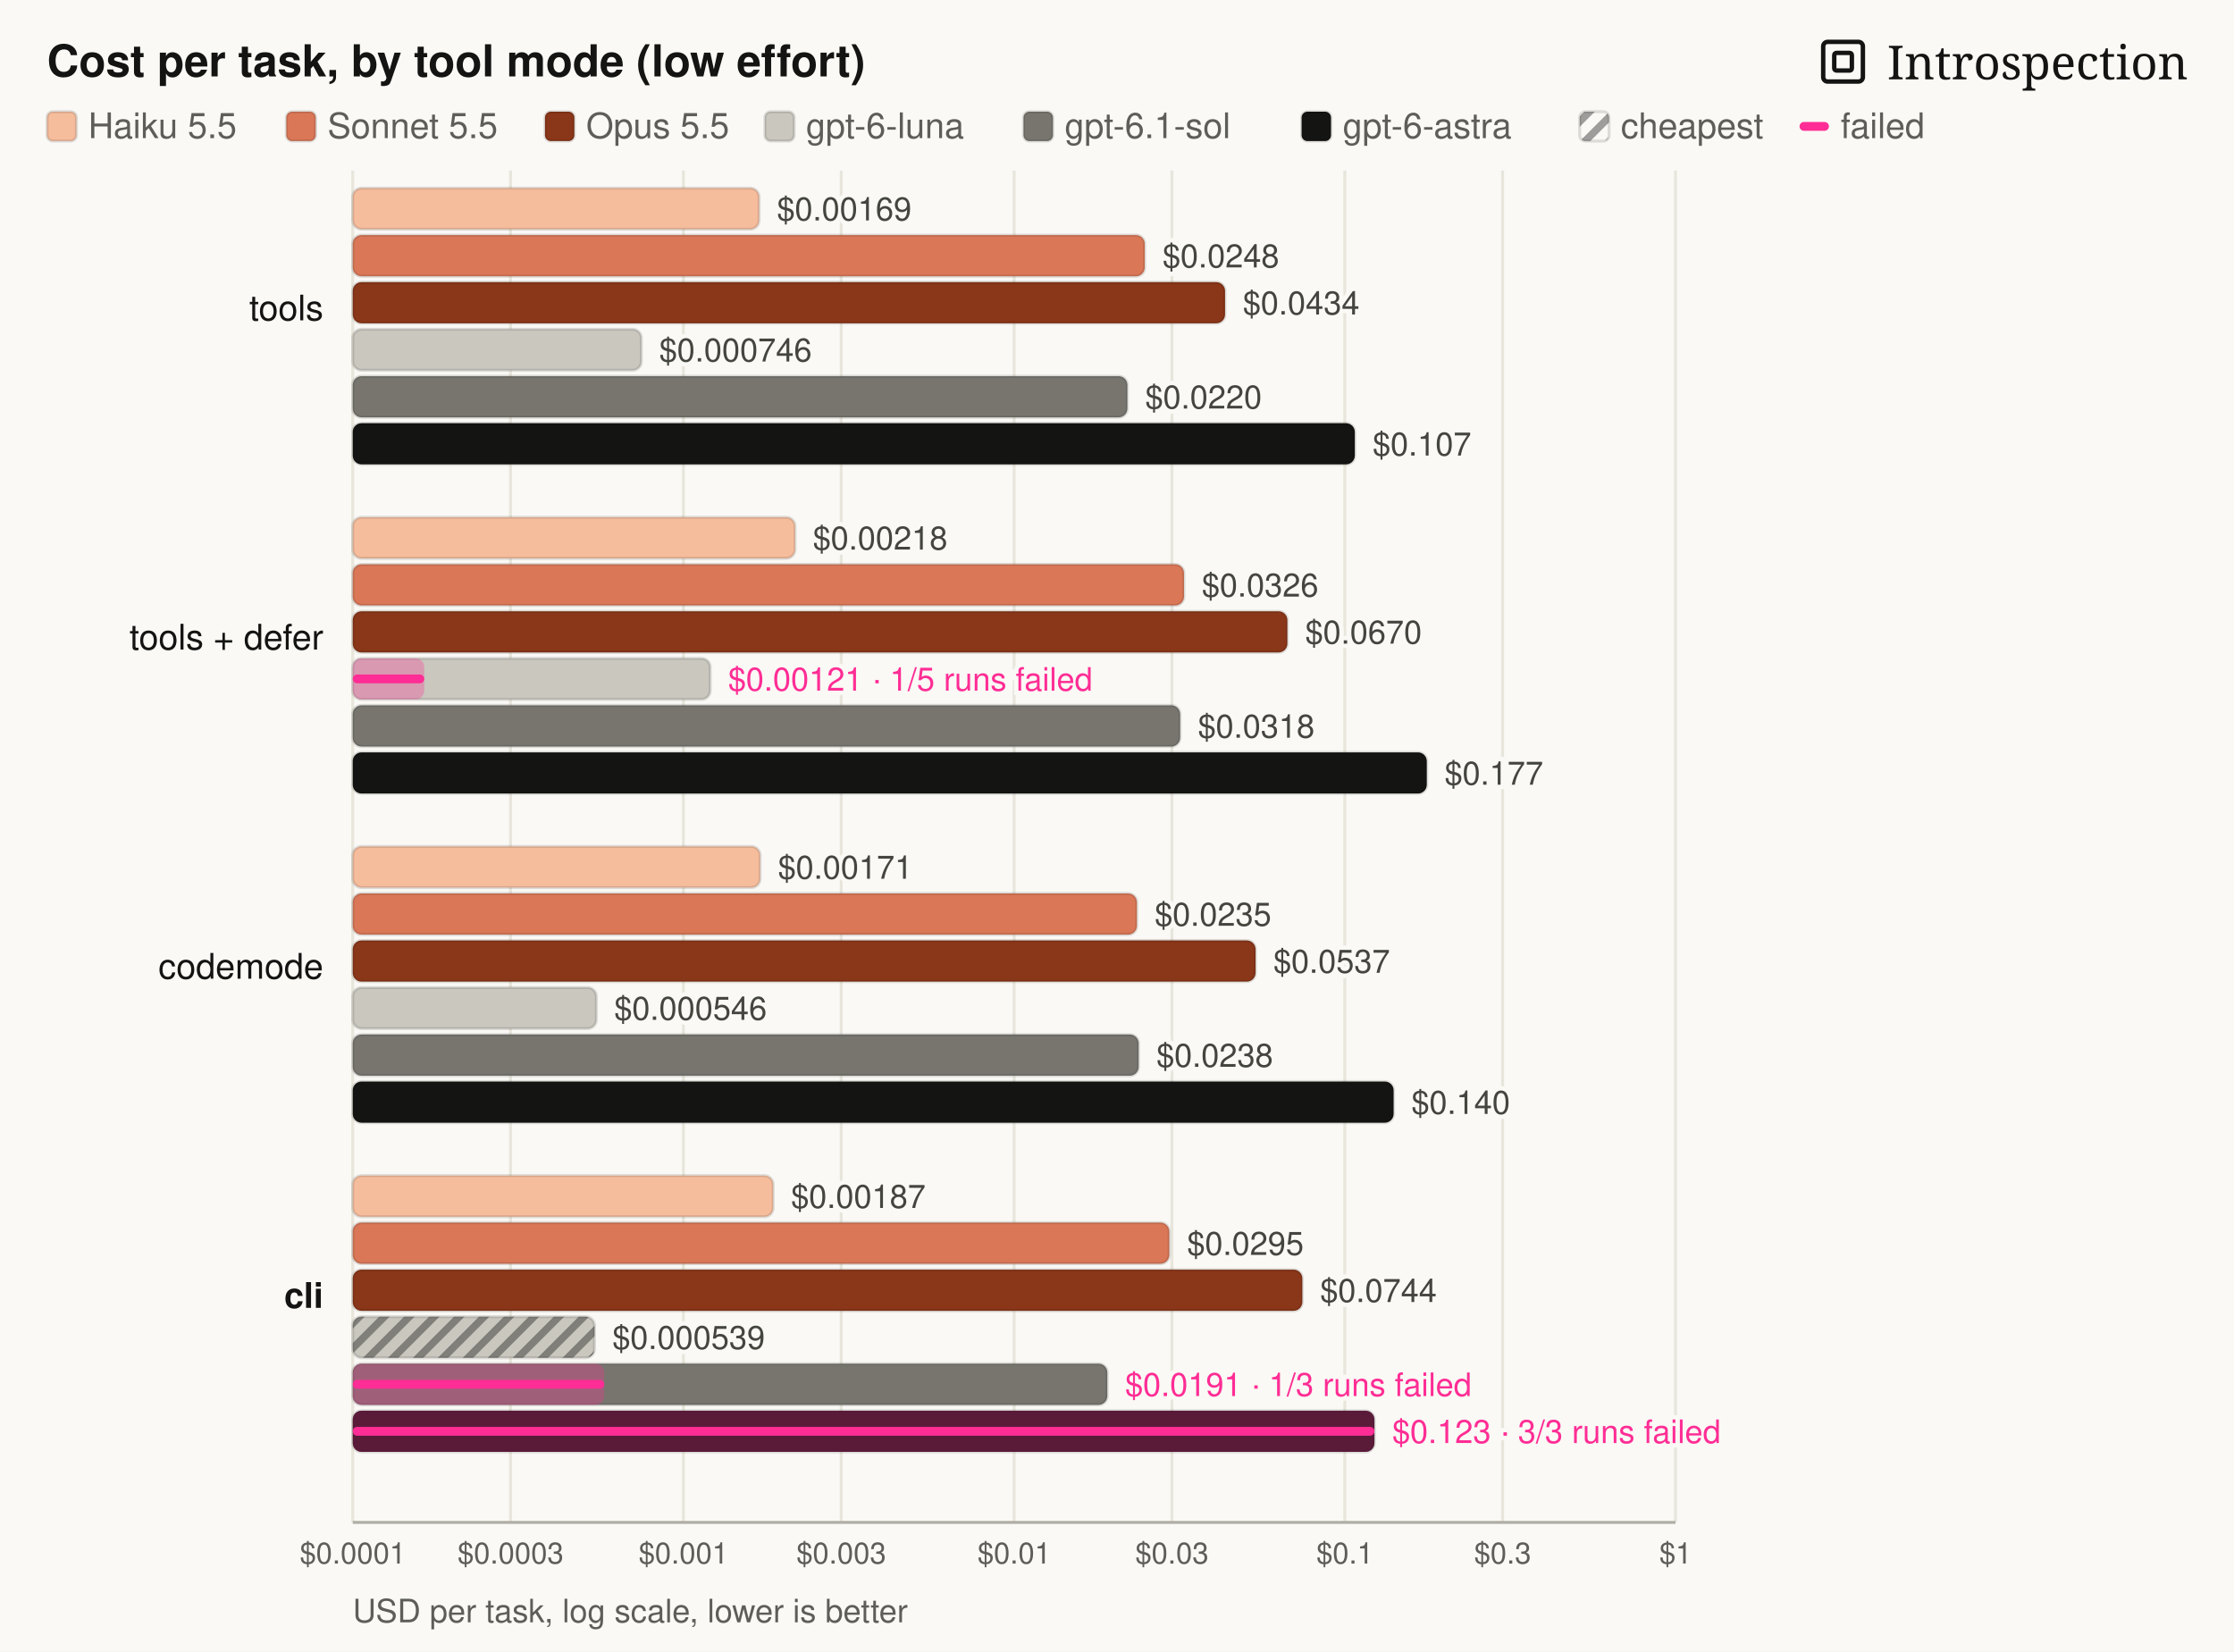
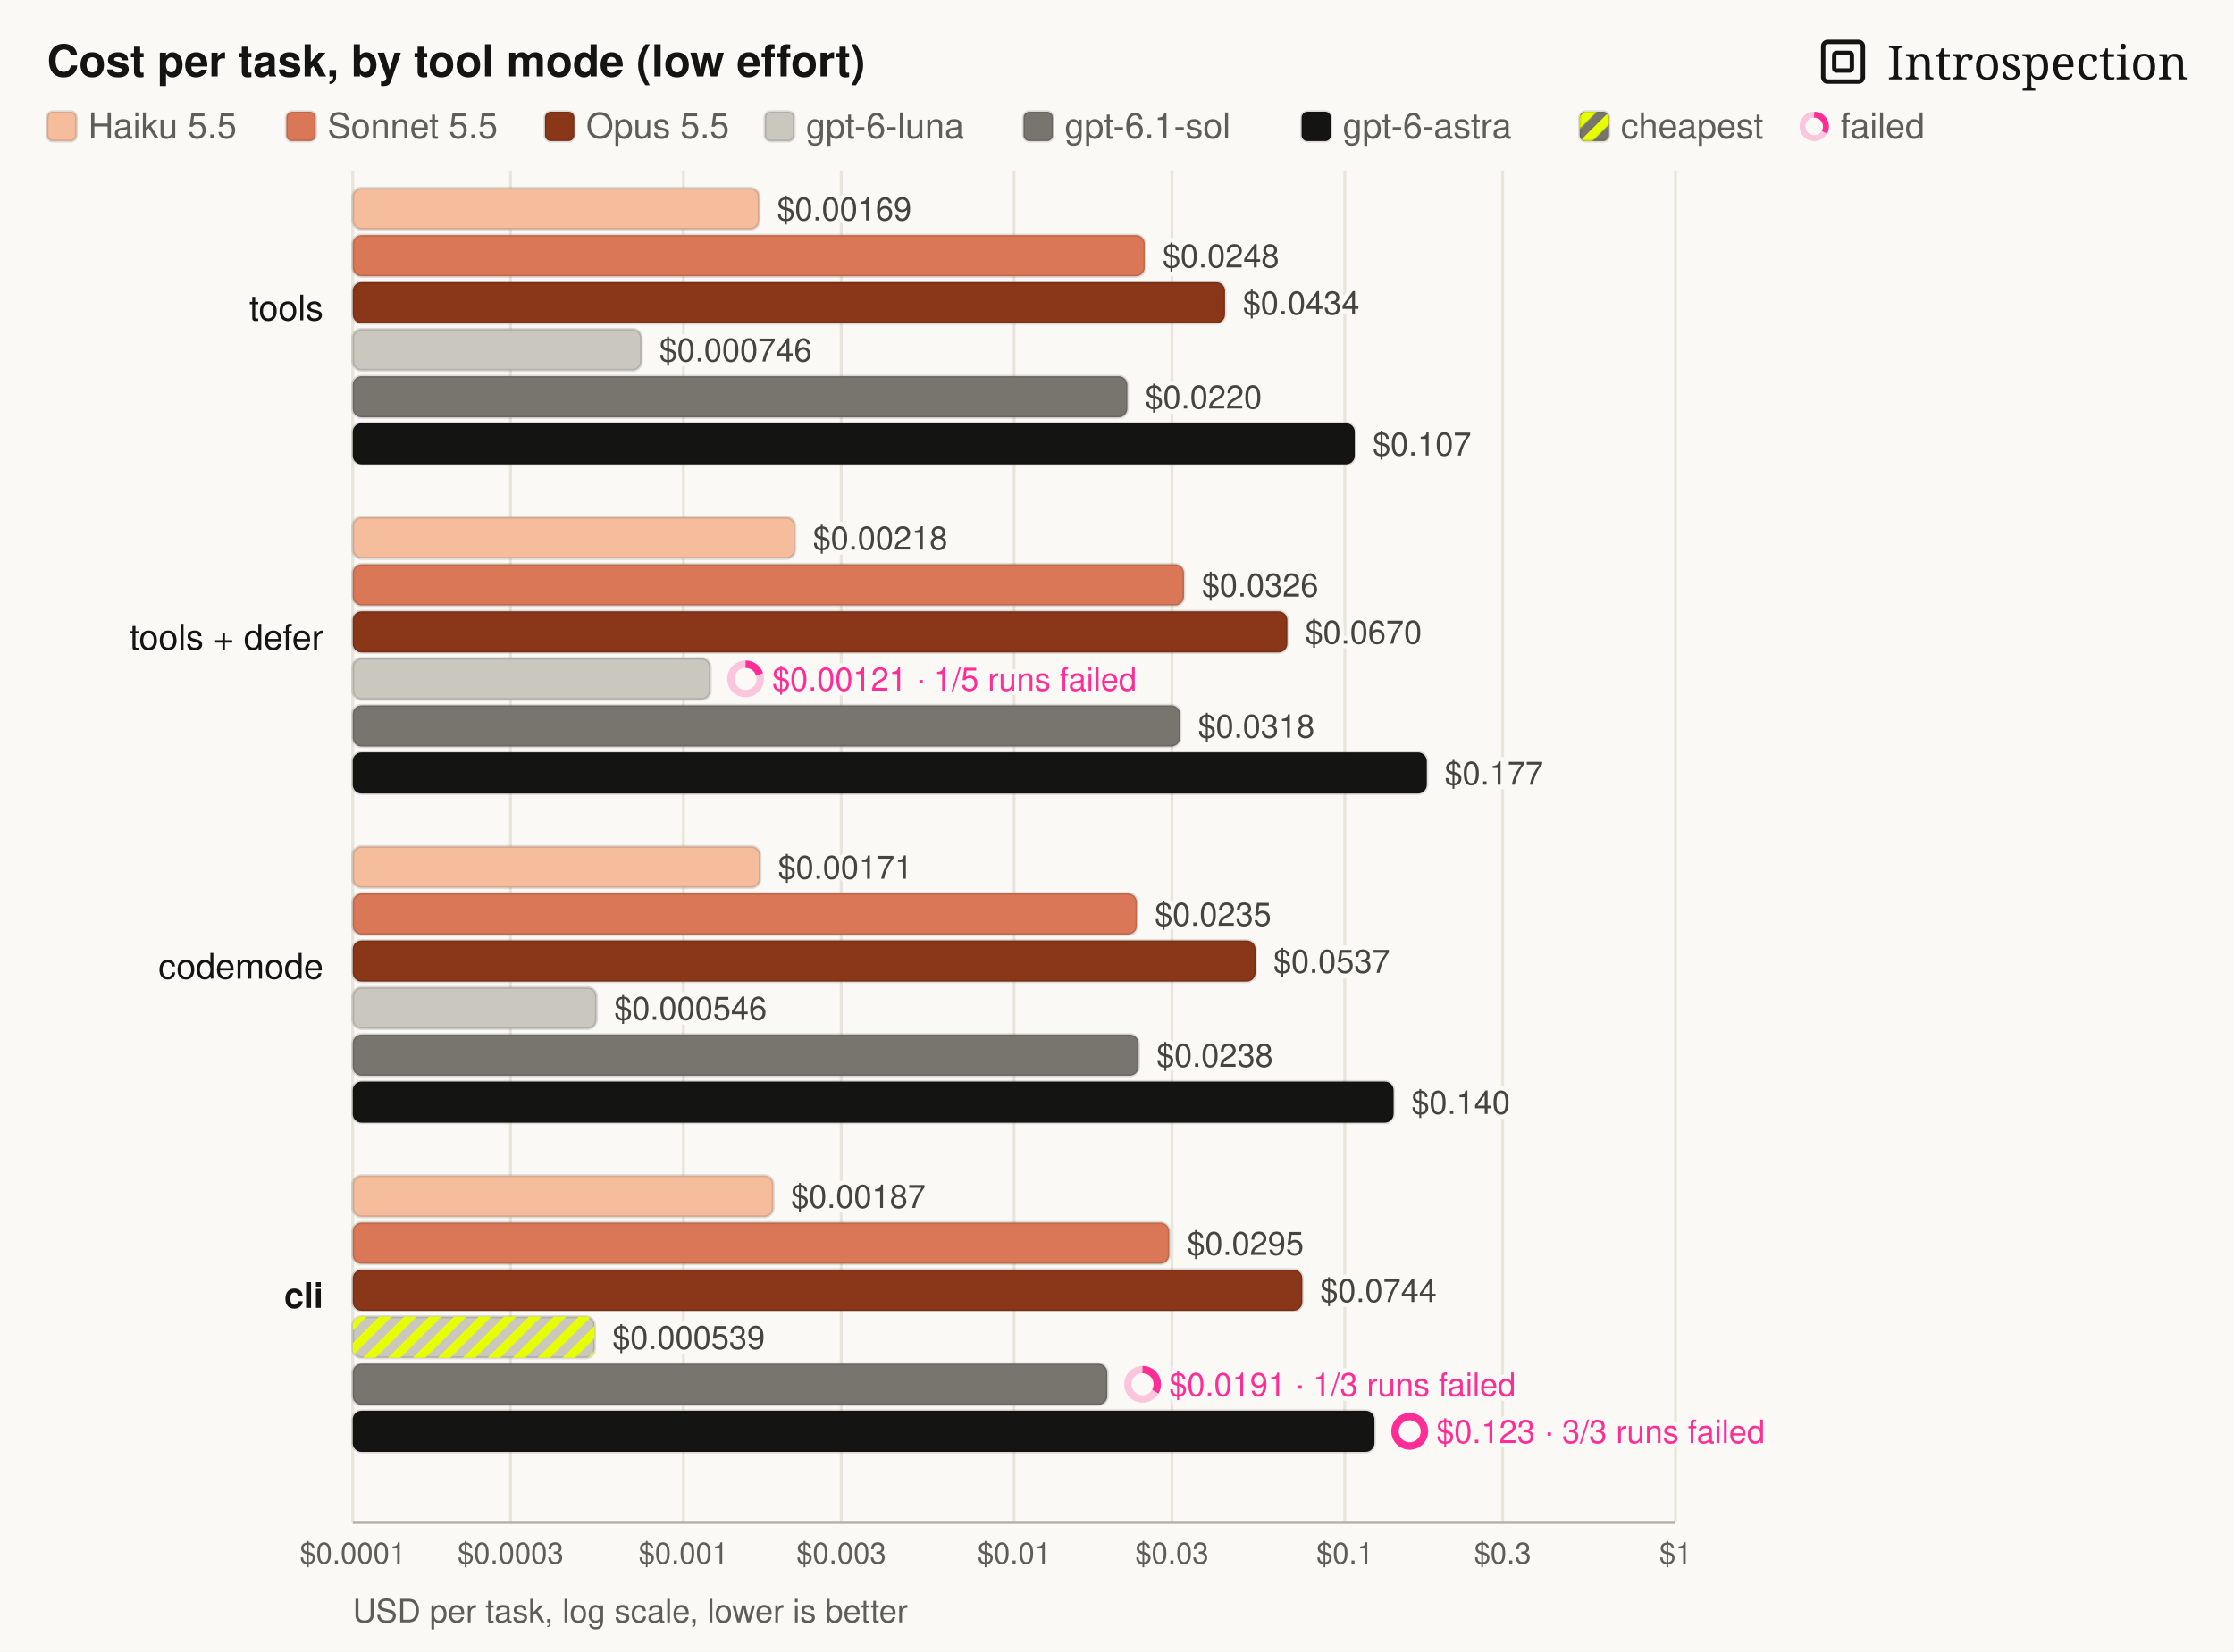
<svg xmlns="http://www.w3.org/2000/svg" width="760" height="562" viewBox="0 0 760 562" font-family="-apple-system, Segoe UI, Helvetica, Arial, sans-serif">
  <defs>
    <pattern id="win-light" patternUnits="userSpaceOnUse" width="6" height="6" patternTransform="rotate(45)">
      <rect width="2.5" height="6" fill="#141413" opacity="0.4" />
    </pattern>
    <pattern id="win-dark" patternUnits="userSpaceOnUse" width="6" height="6" patternTransform="rotate(45)">
      <rect width="2.5" height="6" fill="#ffffff" opacity="0.6" />
+     </pattern>
+     <pattern id="win-yellow" patternUnits="userSpaceOnUse" width="6" height="6" patternTransform="rotate(45)">
+       <rect width="3" height="6" fill="#e6ff00" />
    </pattern>
  </defs>
  <rect width="760" height="562" fill="#faf9f5" />
  <text x="16" y="26" font-size="15" font-weight="600" fill="#141413">Cost per task, by tool mode (low effort)</text>
  <g transform="translate(618 12) scale(0.75)" fill="none" stroke="#141413" stroke-width="2" stroke-linecap="round" stroke-linejoin="round">
    <rect x="3" y="3" width="18" height="18" rx="2" />
    <rect x="8" y="8" width="8" height="8" rx="1" />
  </g>
  <text x="642" y="27" font-size="16" font-family="Georgia, serif" fill="#141413">Introspection</text>
  <rect x="16" y="38" width="10" height="10" rx="2" fill="#f6bd9d" stroke="#0000001f" />
  <text x="30" y="47" font-size="12" fill="#5e5d59">Haiku 5.5</text>
  <rect x="97.4" y="38" width="10" height="10" rx="2" fill="#d97757" stroke="#0000001f" />
  <text x="111.4" y="47" font-size="12" fill="#5e5d59">Sonnet 5.5</text>
  <rect x="185.4" y="38" width="10" height="10" rx="2" fill="#8a3618" stroke="#0000001f" />
  <text x="199.4" y="47" font-size="12" fill="#5e5d59">Opus 5.5</text>
  <rect x="260.2" y="38" width="10" height="10" rx="2" fill="#c9c7be" stroke="#0000001f" />
  <text x="274.2" y="47" font-size="12" fill="#5e5d59">gpt-6-luna</text>
  <rect x="348.2" y="38" width="10" height="10" rx="2" fill="#77756e" stroke="#0000001f" />
  <text x="362.2" y="47" font-size="12" fill="#5e5d59">gpt-6.1-sol</text>
  <rect x="442.8" y="38" width="10" height="10" rx="2" fill="#141413" stroke="#0000001f" />
  <text x="456.8" y="47" font-size="12" fill="#5e5d59">gpt-6-astra</text>
-   <rect x="537.4" y="38" width="10" height="10" rx="2" fill="url(#win-light)" stroke="#0000001f" />
+   <rect x="537.4" y="38" width="10" height="10" rx="2" fill="#77756e" />
+   <rect x="537.4" y="38" width="10" height="10" rx="2" fill="url(#win-yellow)" stroke="#0000001f" />
  <text x="551.4" y="47" font-size="12" fill="#5e5d59">cheapest</text>
-   <rect x="612.2" y="41.5" width="10" height="3" rx="1.5" fill="#ff2d95" />
+   <circle cx="617.2" cy="43" r="4" fill="none" stroke="#ff2d9540" stroke-width="2" />
+   <circle cx="617.2" cy="43" r="4" fill="none" stroke="#ff2d95" stroke-width="2" stroke-dasharray="8.378 25.133" transform="rotate(-90 617.2 43)" />
  <text x="626.2" y="47" font-size="12" fill="#5e5d59">failed</text>
  <line x1="120" y1="58" x2="120" y2="518" stroke="#e8e6dc" />
  <text x="120" y="532" font-size="10" text-anchor="middle" fill="#5e5d59">$0.0001</text>
  <line x1="173.676" y1="58" x2="173.676" y2="518" stroke="#e8e6dc" />
  <text x="173.676" y="532" font-size="10" text-anchor="middle" fill="#5e5d59">$0.0003</text>
  <line x1="232.5" y1="58" x2="232.5" y2="518" stroke="#e8e6dc" />
  <text x="232.5" y="532" font-size="10" text-anchor="middle" fill="#5e5d59">$0.001</text>
  <line x1="286.176" y1="58" x2="286.176" y2="518" stroke="#e8e6dc" />
  <text x="286.176" y="532" font-size="10" text-anchor="middle" fill="#5e5d59">$0.003</text>
  <line x1="345" y1="58" x2="345" y2="518" stroke="#e8e6dc" />
  <text x="345" y="532" font-size="10" text-anchor="middle" fill="#5e5d59">$0.01</text>
  <line x1="398.676" y1="58" x2="398.676" y2="518" stroke="#e8e6dc" />
  <text x="398.676" y="532" font-size="10" text-anchor="middle" fill="#5e5d59">$0.03</text>
  <line x1="457.5" y1="58" x2="457.5" y2="518" stroke="#e8e6dc" />
  <text x="457.5" y="532" font-size="10" text-anchor="middle" fill="#5e5d59">$0.1</text>
  <line x1="511.176" y1="58" x2="511.176" y2="518" stroke="#e8e6dc" />
  <text x="511.176" y="532" font-size="10" text-anchor="middle" fill="#5e5d59">$0.3</text>
  <line x1="570" y1="58" x2="570" y2="518" stroke="#e8e6dc" />
  <text x="570" y="532" font-size="10" text-anchor="middle" fill="#5e5d59">$1</text>
  <line x1="120" y1="518" x2="570" y2="518" stroke="#b0aea5" />
  <text x="110" y="109" font-size="12" text-anchor="end" fill="#141413" font-weight="400">tools</text>
  <rect x="120" y="64" width="138.252" height="14" rx="3" fill="#f6bd9d" stroke="#0000001f" data-href="https://artificialanalysis.ai/models/claude-haiku-5-5" />
  <text x="264.252" y="75" font-size="11" stroke="#faf9f5" stroke-width="3" paint-order="stroke" fill="#45453f">$0.00169</text>
  <rect x="120" y="80" width="269.433" height="14" rx="3" fill="#d97757" stroke="#0000001f" data-href="https://artificialanalysis.ai/models/claude-sonnet-5-5" />
  <text x="395.433" y="91" font-size="11" stroke="#faf9f5" stroke-width="3" paint-order="stroke" fill="#45453f">$0.0248</text>
  <rect x="120" y="96" width="296.756" height="14" rx="3" fill="#8a3618" stroke="#0000001f" data-href="https://artificialanalysis.ai/models/claude-opus-5-5" />
  <text x="422.756" y="107" font-size="11" stroke="#faf9f5" stroke-width="3" paint-order="stroke" fill="#45453f">$0.0434</text>
  <rect x="120" y="112" width="98.203" height="14" rx="3" fill="#c9c7be" stroke="#0000001f" data-href="https://artificialanalysis.ai/models/gpt-6-luna" />
  <text x="224.203" y="123" font-size="11" stroke="#faf9f5" stroke-width="3" paint-order="stroke" fill="#45453f">$0.000746</text>
  <rect x="120" y="128" width="263.531" height="14" rx="3" fill="#77756e" stroke="#0000001f" data-href="https://artificialanalysis.ai/models/gpt-6-1-sol" />
  <text x="389.531" y="139" font-size="11" stroke="#faf9f5" stroke-width="3" paint-order="stroke" fill="#45453f">$0.0220</text>
  <rect x="120" y="144" width="340.901" height="14" rx="3" fill="#141413" stroke="#0000001f" data-href="https://artificialanalysis.ai/models/gpt-6-astra" />
  <text x="466.901" y="155" font-size="11" stroke="#faf9f5" stroke-width="3" paint-order="stroke" fill="#45453f">$0.107</text>
  <text x="110" y="221" font-size="12" text-anchor="end" fill="#141413" font-weight="400">tools + defer</text>
  <rect x="120" y="176" width="150.479" height="14" rx="3" fill="#f6bd9d" stroke="#0000001f" data-href="https://artificialanalysis.ai/models/claude-haiku-5-5" />
  <text x="276.479" y="187" font-size="11" stroke="#faf9f5" stroke-width="3" paint-order="stroke" fill="#45453f">$0.00218</text>
  <rect x="120" y="192" width="282.791" height="14" rx="3" fill="#d97757" stroke="#0000001f" data-href="https://artificialanalysis.ai/models/claude-sonnet-5-5" />
  <text x="408.791" y="203" font-size="11" stroke="#faf9f5" stroke-width="3" paint-order="stroke" fill="#45453f">$0.0326</text>
  <rect x="120" y="208" width="317.96" height="14" rx="3" fill="#8a3618" stroke="#0000001f" data-href="https://artificialanalysis.ai/models/claude-opus-5-5" />
  <text x="443.96" y="219" font-size="11" stroke="#faf9f5" stroke-width="3" paint-order="stroke" fill="#45453f">$0.0670</text>
  <rect x="120" y="224" width="121.642" height="14" rx="3" fill="#c9c7be" stroke="#0000001f" data-href="https://artificialanalysis.ai/models/gpt-6-luna" />
-   <rect x="120" y="224" width="24.328" height="14" rx="3" fill="#ff2d95" opacity="0.3" pointer-events="none" />
-   <rect x="120" y="229.5" width="24.328" height="3" rx="1.5" fill="#ff2d95" pointer-events="none" />
-   <text x="247.642" y="235" font-size="11" stroke="#faf9f5" stroke-width="3" paint-order="stroke" fill="#ff2d95">$0.00121 · 1/5 runs failed</text>
+   <circle cx="253.642" cy="231" r="5" fill="none" stroke="#ff2d9540" stroke-width="2.5" />
+   <circle cx="253.642" cy="231" r="5" fill="none" stroke="#ff2d95" stroke-width="2.5" stroke-dasharray="6.283 31.416" transform="rotate(-90 253.6418 231)" />
+   <text x="262.642" y="235" font-size="11" stroke="#faf9f5" stroke-width="3" paint-order="stroke" fill="#ff2d95">$0.00121 · 1/5 runs failed</text>
  <rect x="120" y="240" width="281.476" height="14" rx="3" fill="#77756e" stroke="#0000001f" data-href="https://artificialanalysis.ai/models/gpt-6-1-sol" />
  <text x="407.476" y="251" font-size="11" stroke="#faf9f5" stroke-width="3" paint-order="stroke" fill="#45453f">$0.0318</text>
  <rect x="120" y="256" width="365.383" height="14" rx="3" fill="#141413" stroke="#0000001f" data-href="https://artificialanalysis.ai/models/gpt-6-astra" />
  <text x="491.383" y="267" font-size="11" stroke="#faf9f5" stroke-width="3" paint-order="stroke" fill="#45453f">$0.177</text>
  <text x="110" y="333" font-size="12" text-anchor="end" fill="#141413" font-weight="400">codemode</text>
  <rect x="120" y="288" width="138.607" height="14" rx="3" fill="#f6bd9d" stroke="#0000001f" data-href="https://artificialanalysis.ai/models/claude-haiku-5-5" />
  <text x="264.607" y="299" font-size="11" stroke="#faf9f5" stroke-width="3" paint-order="stroke" fill="#45453f">$0.00171</text>
  <rect x="120" y="304" width="266.763" height="14" rx="3" fill="#d97757" stroke="#0000001f" data-href="https://artificialanalysis.ai/models/claude-sonnet-5-5" />
  <text x="392.763" y="315" font-size="11" stroke="#faf9f5" stroke-width="3" paint-order="stroke" fill="#45453f">$0.0235</text>
  <rect x="120" y="320" width="307.144" height="14" rx="3" fill="#8a3618" stroke="#0000001f" data-href="https://artificialanalysis.ai/models/claude-opus-5-5" />
  <text x="433.144" y="331" font-size="11" stroke="#faf9f5" stroke-width="3" paint-order="stroke" fill="#45453f">$0.0537</text>
  <rect x="120" y="336" width="82.898" height="14" rx="3" fill="#c9c7be" stroke="#0000001f" data-href="https://artificialanalysis.ai/models/gpt-6-luna" />
  <text x="208.898" y="347" font-size="11" stroke="#faf9f5" stroke-width="3" paint-order="stroke" fill="#45453f">$0.000546</text>
  <rect x="120" y="352" width="267.355" height="14" rx="3" fill="#77756e" stroke="#0000001f" data-href="https://artificialanalysis.ai/models/gpt-6-1-sol" />
  <text x="393.355" y="363" font-size="11" stroke="#faf9f5" stroke-width="3" paint-order="stroke" fill="#45453f">$0.0238</text>
  <rect x="120" y="368" width="354.099" height="14" rx="3" fill="#141413" stroke="#0000001f" data-href="https://artificialanalysis.ai/models/gpt-6-astra" />
  <text x="480.099" y="379" font-size="11" stroke="#faf9f5" stroke-width="3" paint-order="stroke" fill="#45453f">$0.140</text>
  <text x="110" y="445" font-size="12" text-anchor="end" fill="#141413" font-weight="600">cli</text>
  <rect x="120" y="400" width="143.048" height="14" rx="3" fill="#f6bd9d" stroke="#0000001f" data-href="https://artificialanalysis.ai/models/claude-haiku-5-5" />
  <text x="269.048" y="411" font-size="11" stroke="#faf9f5" stroke-width="3" paint-order="stroke" fill="#45453f">$0.00187</text>
  <rect x="120" y="416" width="277.78" height="14" rx="3" fill="#d97757" stroke="#0000001f" data-href="https://artificialanalysis.ai/models/claude-sonnet-5-5" />
  <text x="403.78" y="427" font-size="11" stroke="#faf9f5" stroke-width="3" paint-order="stroke" fill="#45453f">$0.0295</text>
  <rect x="120" y="432" width="323.051" height="14" rx="3" fill="#8a3618" stroke="#0000001f" data-href="https://artificialanalysis.ai/models/claude-opus-5-5" />
  <text x="449.051" y="443" font-size="11" stroke="#faf9f5" stroke-width="3" paint-order="stroke" fill="#45453f">$0.0744</text>
  <rect x="120" y="448" width="82.271" height="14" rx="3" fill="#c9c7be" stroke="#0000001f" data-href="https://artificialanalysis.ai/models/gpt-6-luna" />
-   <rect x="120" y="448" width="82.271" height="14" rx="3" fill="url(#win-light)" pointer-events="none" />
+   <rect x="120" y="448" width="82.271" height="14" rx="3" fill="url(#win-yellow)" pointer-events="none" />
  <text x="208.271" y="459" font-size="11" stroke="#faf9f5" stroke-width="3" paint-order="stroke" fill="#45453f">$0.000539</text>
  <rect x="120" y="464" width="256.701" height="14" rx="3" fill="#77756e" stroke="#0000001f" data-href="https://artificialanalysis.ai/models/gpt-6-1-sol" />
-   <rect x="120" y="464" width="85.567" height="14" rx="3" fill="#ff2d95" opacity="0.3" pointer-events="none" />
-   <rect x="120" y="469.5" width="85.567" height="3" rx="1.5" fill="#ff2d95" pointer-events="none" />
-   <text x="382.701" y="475" font-size="11" stroke="#faf9f5" stroke-width="3" paint-order="stroke" fill="#ff2d95">$0.0191 · 1/3 runs failed</text>
+   <circle cx="388.701" cy="471" r="5" fill="none" stroke="#ff2d9540" stroke-width="2.5" />
+   <circle cx="388.701" cy="471" r="5" fill="none" stroke="#ff2d95" stroke-width="2.5" stroke-dasharray="10.472 31.416" transform="rotate(-90 388.7007 471)" />
+   <text x="397.701" y="475" font-size="11" stroke="#faf9f5" stroke-width="3" paint-order="stroke" fill="#ff2d95">$0.0191 · 1/3 runs failed</text>
  <rect x="120" y="480" width="347.578" height="14" rx="3" fill="#141413" stroke="#0000001f" data-href="https://artificialanalysis.ai/models/gpt-6-astra" />
-   <rect x="120" y="480" width="347.578" height="14" rx="3" fill="#ff2d95" opacity="0.3" pointer-events="none" />
-   <rect x="120" y="485.5" width="347.578" height="3" rx="1.5" fill="#ff2d95" pointer-events="none" />
-   <text x="473.578" y="491" font-size="11" stroke="#faf9f5" stroke-width="3" paint-order="stroke" fill="#ff2d95">$0.123 · 3/3 runs failed</text>
+   <circle cx="479.578" cy="487" r="5" fill="none" stroke="#ff2d9540" stroke-width="2.5" />
+   <circle cx="479.578" cy="487" r="5" fill="none" stroke="#ff2d95" stroke-width="2.5" stroke-dasharray="31.416 31.416" transform="rotate(-90 479.5784 487)" />
+   <text x="488.578" y="491" font-size="11" stroke="#faf9f5" stroke-width="3" paint-order="stroke" fill="#ff2d95">$0.123 · 3/3 runs failed</text>
  <text x="120" y="552" font-size="11" fill="#5e5d59">USD per task, log scale, lower is better</text>
</svg>
